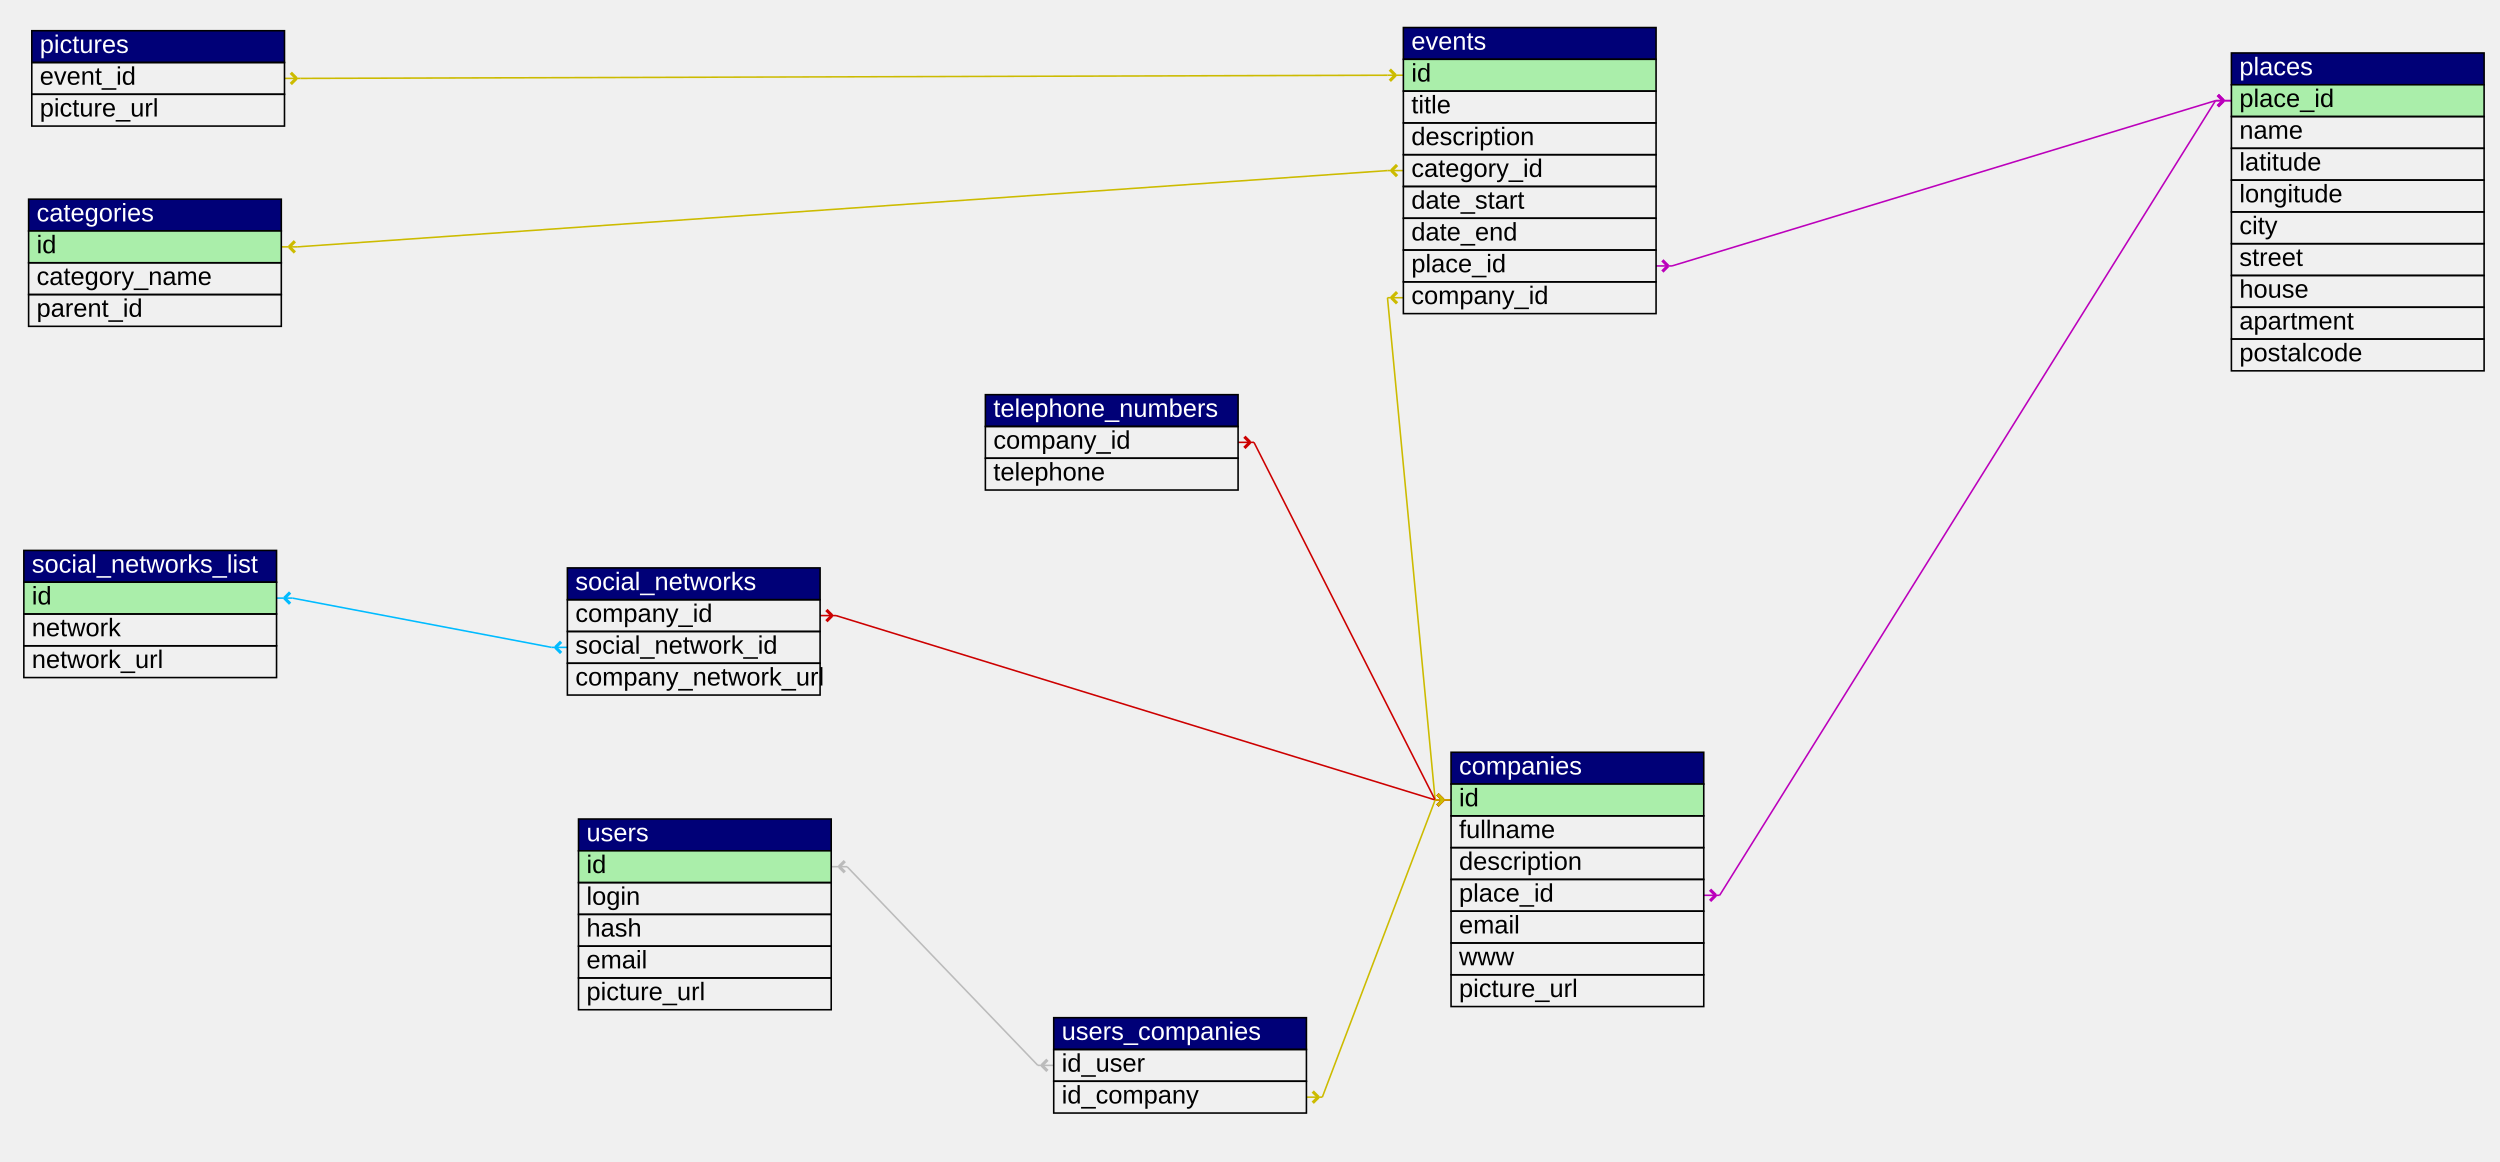
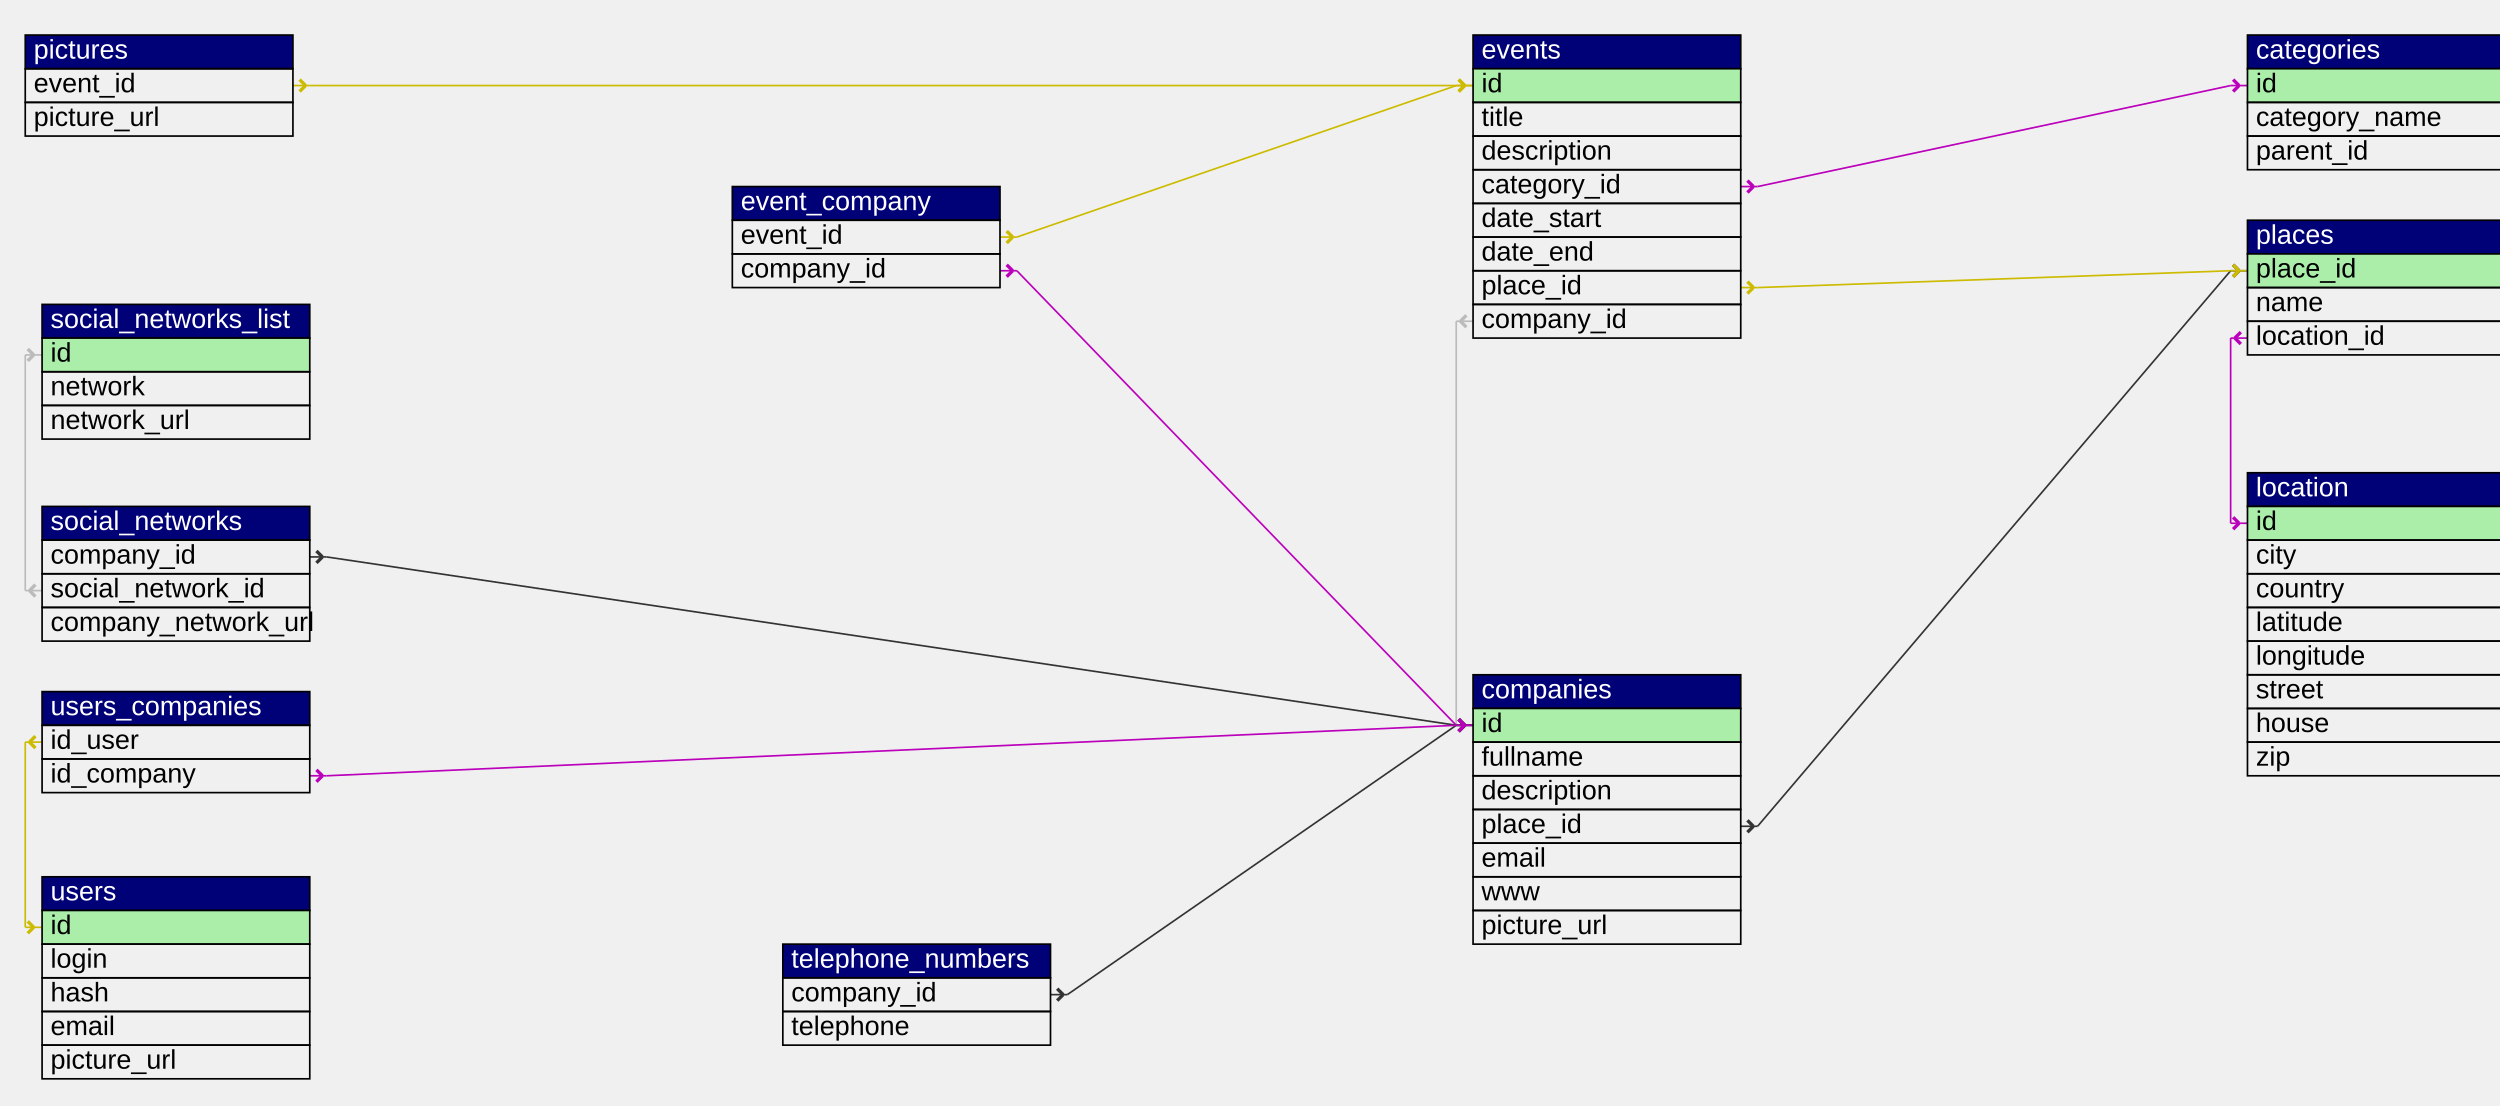
- <svg xmlns="http://www.w3.org/2000/svg" viewBox="38 13 1573 726" width="1535px" height="713px" version="1.1">
-   <line x1="1110" y1="574" x2="1120" y2="574" style="stroke:#b0b;stroke-width:1;" />
-   <line x1="1432" y1="74" x2="1442" y2="74" style="stroke:#b0b;stroke-width:1;" />
-   <line x1="1120" y1="574" x2="1432" y2="74" style="stroke:#b0b;stroke-width:1;" />
-   <line x1="1117.5" y1="574" x2="1113.964" y2="577.536" style="stroke:#b0b;stroke-width:2;" />
-   <line x1="1117.5" y1="574" x2="1113.964" y2="570.464" style="stroke:#b0b;stroke-width:2;" />
-   <line x1="1437" y1="74" x2="1433.464" y2="77.536" style="stroke:#b0b;stroke-width:2;" />
-   <line x1="1437" y1="74" x2="1433.464" y2="70.464" style="stroke:#b0b;stroke-width:2;" />
-   <line x1="921" y1="198" x2="911" y2="198" style="stroke:#cb0;stroke-width:1;" />
-   <line x1="941" y1="514" x2="951" y2="514" style="stroke:#cb0;stroke-width:1;" />
-   <line x1="911" y1="198" x2="941" y2="514" style="stroke:#cb0;stroke-width:1;" />
-   <line x1="913.5" y1="198" x2="917.036" y2="201.536" style="stroke:#cb0;stroke-width:2;" />
-   <line x1="913.5" y1="198" x2="917.036" y2="194.464" style="stroke:#cb0;stroke-width:2;" />
-   <line x1="946" y1="514" x2="942.464" y2="517.536" style="stroke:#cb0;stroke-width:2;" />
-   <line x1="946" y1="514" x2="942.464" y2="510.464" style="stroke:#cb0;stroke-width:2;" />
-   <line x1="921" y1="118" x2="911" y2="118" style="stroke:#cb0;stroke-width:1;" />
-   <line x1="225" y1="166" x2="215" y2="166" style="stroke:#cb0;stroke-width:1;" />
-   <line x1="911" y1="118" x2="225" y2="166" style="stroke:#cb0;stroke-width:1;" />
-   <line x1="913.5" y1="118" x2="917.036" y2="121.536" style="stroke:#cb0;stroke-width:2;" />
-   <line x1="913.5" y1="118" x2="917.036" y2="114.464" style="stroke:#cb0;stroke-width:2;" />
-   <line x1="220" y1="166" x2="223.536" y2="169.536" style="stroke:#cb0;stroke-width:2;" />
-   <line x1="220" y1="166" x2="223.536" y2="162.464" style="stroke:#cb0;stroke-width:2;" />
-   <line x1="1080" y1="178" x2="1090" y2="178" style="stroke:#b0b;stroke-width:1;" />
-   <line x1="1432" y1="74" x2="1442" y2="74" style="stroke:#b0b;stroke-width:1;" />
-   <line x1="1090" y1="178" x2="1432" y2="74" style="stroke:#b0b;stroke-width:1;" />
-   <line x1="1087.5" y1="178" x2="1083.964" y2="181.536" style="stroke:#b0b;stroke-width:2;" />
-   <line x1="1087.5" y1="178" x2="1083.964" y2="174.464" style="stroke:#b0b;stroke-width:2;" />
-   <line x1="1437" y1="74" x2="1433.464" y2="77.536" style="stroke:#b0b;stroke-width:2;" />
-   <line x1="1437" y1="74" x2="1433.464" y2="70.464" style="stroke:#b0b;stroke-width:2;" />
-   <line x1="217" y1="60" x2="227" y2="60" style="stroke:#cb0;stroke-width:1;" />
-   <line x1="911" y1="58" x2="921" y2="58" style="stroke:#cb0;stroke-width:1;" />
-   <line x1="227" y1="60" x2="911" y2="58" style="stroke:#cb0;stroke-width:1;" />
-   <line x1="224.5" y1="60" x2="220.964" y2="63.536" style="stroke:#cb0;stroke-width:2;" />
-   <line x1="224.5" y1="60" x2="220.964" y2="56.464" style="stroke:#cb0;stroke-width:2;" />
-   <line x1="916" y1="58" x2="912.464" y2="61.536" style="stroke:#cb0;stroke-width:2;" />
-   <line x1="916" y1="58" x2="912.464" y2="54.464" style="stroke:#cb0;stroke-width:2;" />
-   <line x1="554" y1="398" x2="564" y2="398" style="stroke:#c00;stroke-width:1;" />
-   <line x1="941" y1="514" x2="951" y2="514" style="stroke:#c00;stroke-width:1;" />
-   <line x1="564" y1="398" x2="941" y2="514" style="stroke:#c00;stroke-width:1;" />
-   <line x1="561.5" y1="398" x2="557.964" y2="401.536" style="stroke:#c00;stroke-width:2;" />
-   <line x1="561.5" y1="398" x2="557.964" y2="394.464" style="stroke:#c00;stroke-width:2;" />
-   <line x1="946" y1="514" x2="942.464" y2="517.536" style="stroke:#c00;stroke-width:2;" />
-   <line x1="946" y1="514" x2="942.464" y2="510.464" style="stroke:#c00;stroke-width:2;" />
-   <line x1="395" y1="418" x2="385" y2="418" style="stroke:#0bf;stroke-width:1;" />
-   <line x1="222" y1="387" x2="212" y2="387" style="stroke:#0bf;stroke-width:1;" />
-   <line x1="385" y1="418" x2="222" y2="387" style="stroke:#0bf;stroke-width:1;" />
-   <line x1="387.5" y1="418" x2="391.036" y2="421.536" style="stroke:#0bf;stroke-width:2;" />
-   <line x1="387.5" y1="418" x2="391.036" y2="414.464" style="stroke:#0bf;stroke-width:2;" />
-   <line x1="217" y1="387" x2="220.536" y2="390.536" style="stroke:#0bf;stroke-width:2;" />
-   <line x1="217" y1="387" x2="220.536" y2="383.464" style="stroke:#0bf;stroke-width:2;" />
-   <line x1="817" y1="289" x2="827" y2="289" style="stroke:#c00;stroke-width:1;" />
-   <line x1="941" y1="514" x2="951" y2="514" style="stroke:#c00;stroke-width:1;" />
-   <line x1="827" y1="289" x2="941" y2="514" style="stroke:#c00;stroke-width:1;" />
-   <line x1="824.5" y1="289" x2="820.964" y2="292.536" style="stroke:#c00;stroke-width:2;" />
-   <line x1="824.5" y1="289" x2="820.964" y2="285.464" style="stroke:#c00;stroke-width:2;" />
-   <line x1="946" y1="514" x2="942.464" y2="517.536" style="stroke:#c00;stroke-width:2;" />
-   <line x1="946" y1="514" x2="942.464" y2="510.464" style="stroke:#c00;stroke-width:2;" />
-   <line x1="860" y1="701" x2="870" y2="701" style="stroke:#cb0;stroke-width:1;" />
-   <line x1="941" y1="514" x2="951" y2="514" style="stroke:#cb0;stroke-width:1;" />
-   <line x1="870" y1="701" x2="941" y2="514" style="stroke:#cb0;stroke-width:1;" />
-   <line x1="867.5" y1="701" x2="863.964" y2="704.536" style="stroke:#cb0;stroke-width:2;" />
-   <line x1="867.5" y1="701" x2="863.964" y2="697.464" style="stroke:#cb0;stroke-width:2;" />
-   <line x1="946" y1="514" x2="942.464" y2="517.536" style="stroke:#cb0;stroke-width:2;" />
-   <line x1="946" y1="514" x2="942.464" y2="510.464" style="stroke:#cb0;stroke-width:2;" />
-   <line x1="701" y1="681" x2="691" y2="681" style="stroke:#bbb;stroke-width:1;" />
-   <line x1="571" y1="556" x2="561" y2="556" style="stroke:#bbb;stroke-width:1;" />
-   <line x1="691" y1="681" x2="571" y2="556" style="stroke:#bbb;stroke-width:1;" />
-   <line x1="693.5" y1="681" x2="697.036" y2="684.536" style="stroke:#bbb;stroke-width:2;" />
-   <line x1="693.5" y1="681" x2="697.036" y2="677.464" style="stroke:#bbb;stroke-width:2;" />
-   <line x1="566" y1="556" x2="569.536" y2="559.536" style="stroke:#bbb;stroke-width:2;" />
-   <line x1="566" y1="556" x2="569.536" y2="552.464" style="stroke:#bbb;stroke-width:2;" />
-   <rect width="159" height="20" x="56" y="136" style="fill:#007;stroke:black;" />
-   <text width="159" height="20" x="61" y="150" style="fill:#fff;" font-family="Arial" font-size="16px"> categories</text>
-   <rect width="159" height="20" x="56" y="156" style="fill:#aea;stroke:black;" />
-   <text width="159" height="20" x="61" y="170" style="fill:black;" font-family="Arial" font-size="16px">id</text>
-   <rect width="159" height="20" x="56" y="176" style="fill:none;stroke:black;" />
-   <text width="159" height="20" x="61" y="190" style="fill:black;" font-family="Arial" font-size="16px">category_name</text>
-   <rect width="159" height="20" x="56" y="196" style="fill:none;stroke:black;" />
-   <text width="159" height="20" x="61" y="210" style="fill:black;" font-family="Arial" font-size="16px">parent_id</text>
-   <rect width="159" height="20" x="951" y="484" style="fill:#007;stroke:black;" />
-   <text width="159" height="20" x="956" y="498" style="fill:#fff;" font-family="Arial" font-size="16px"> companies</text>
-   <rect width="159" height="20" x="951" y="504" style="fill:#aea;stroke:black;" />
-   <text width="159" height="20" x="956" y="518" style="fill:black;" font-family="Arial" font-size="16px">id</text>
-   <rect width="159" height="20" x="951" y="524" style="fill:none;stroke:black;" />
-   <text width="159" height="20" x="956" y="538" style="fill:black;" font-family="Arial" font-size="16px">fullname</text>
-   <rect width="159" height="20" x="951" y="544" style="fill:none;stroke:black;" />
-   <text width="159" height="20" x="956" y="558" style="fill:black;" font-family="Arial" font-size="16px">description</text>
-   <rect width="159" height="20" x="951" y="564" style="fill:none;stroke:black;" />
-   <text width="159" height="20" x="956" y="578" style="fill:black;" font-family="Arial" font-size="16px">place_id</text>
-   <rect width="159" height="20" x="951" y="584" style="fill:none;stroke:black;" />
-   <text width="159" height="20" x="956" y="598" style="fill:black;" font-family="Arial" font-size="16px">email</text>
-   <rect width="159" height="20" x="951" y="604" style="fill:none;stroke:black;" />
-   <text width="159" height="20" x="956" y="618" style="fill:black;" font-family="Arial" font-size="16px">www</text>
-   <rect width="159" height="20" x="951" y="624" style="fill:none;stroke:black;" />
-   <text width="159" height="20" x="956" y="638" style="fill:black;" font-family="Arial" font-size="16px">picture_url</text>
-   <rect width="159" height="20" x="921" y="28" style="fill:#007;stroke:black;" />
-   <text width="159" height="20" x="926" y="42" style="fill:#fff;" font-family="Arial" font-size="16px"> events</text>
-   <rect width="159" height="20" x="921" y="48" style="fill:#aea;stroke:black;" />
-   <text width="159" height="20" x="926" y="62" style="fill:black;" font-family="Arial" font-size="16px">id</text>
-   <rect width="159" height="20" x="921" y="68" style="fill:none;stroke:black;" />
-   <text width="159" height="20" x="926" y="82" style="fill:black;" font-family="Arial" font-size="16px">title</text>
-   <rect width="159" height="20" x="921" y="88" style="fill:none;stroke:black;" />
-   <text width="159" height="20" x="926" y="102" style="fill:black;" font-family="Arial" font-size="16px">description</text>
-   <rect width="159" height="20" x="921" y="108" style="fill:none;stroke:black;" />
-   <text width="159" height="20" x="926" y="122" style="fill:black;" font-family="Arial" font-size="16px">category_id</text>
-   <rect width="159" height="20" x="921" y="128" style="fill:none;stroke:black;" />
-   <text width="159" height="20" x="926" y="142" style="fill:black;" font-family="Arial" font-size="16px">date_start</text>
-   <rect width="159" height="20" x="921" y="148" style="fill:none;stroke:black;" />
-   <text width="159" height="20" x="926" y="162" style="fill:black;" font-family="Arial" font-size="16px">date_end</text>
-   <rect width="159" height="20" x="921" y="168" style="fill:none;stroke:black;" />
-   <text width="159" height="20" x="926" y="182" style="fill:black;" font-family="Arial" font-size="16px">place_id</text>
-   <rect width="159" height="20" x="921" y="188" style="fill:none;stroke:black;" />
-   <text width="159" height="20" x="926" y="202" style="fill:black;" font-family="Arial" font-size="16px">company_id</text>
-   <rect width="159" height="20" x="58" y="30" style="fill:#007;stroke:black;" />
-   <text width="159" height="20" x="63" y="44" style="fill:#fff;" font-family="Arial" font-size="16px"> pictures</text>
-   <rect width="159" height="20" x="58" y="50" style="fill:none;stroke:black;" />
-   <text width="159" height="20" x="63" y="64" style="fill:black;" font-family="Arial" font-size="16px">event_id</text>
-   <rect width="159" height="20" x="58" y="70" style="fill:none;stroke:black;" />
-   <text width="159" height="20" x="63" y="84" style="fill:black;" font-family="Arial" font-size="16px">picture_url</text>
-   <rect width="159" height="20" x="1442" y="44" style="fill:#007;stroke:black;" />
-   <text width="159" height="20" x="1447" y="58" style="fill:#fff;" font-family="Arial" font-size="16px"> places</text>
-   <rect width="159" height="20" x="1442" y="64" style="fill:#aea;stroke:black;" />
-   <text width="159" height="20" x="1447" y="78" style="fill:black;" font-family="Arial" font-size="16px">place_id</text>
-   <rect width="159" height="20" x="1442" y="84" style="fill:none;stroke:black;" />
-   <text width="159" height="20" x="1447" y="98" style="fill:black;" font-family="Arial" font-size="16px">name</text>
-   <rect width="159" height="20" x="1442" y="104" style="fill:none;stroke:black;" />
-   <text width="159" height="20" x="1447" y="118" style="fill:black;" font-family="Arial" font-size="16px">latitude</text>
-   <rect width="159" height="20" x="1442" y="124" style="fill:none;stroke:black;" />
-   <text width="159" height="20" x="1447" y="138" style="fill:black;" font-family="Arial" font-size="16px">longitude</text>
-   <rect width="159" height="20" x="1442" y="144" style="fill:none;stroke:black;" />
-   <text width="159" height="20" x="1447" y="158" style="fill:black;" font-family="Arial" font-size="16px">city</text>
-   <rect width="159" height="20" x="1442" y="164" style="fill:none;stroke:black;" />
-   <text width="159" height="20" x="1447" y="178" style="fill:black;" font-family="Arial" font-size="16px">street</text>
-   <rect width="159" height="20" x="1442" y="184" style="fill:none;stroke:black;" />
-   <text width="159" height="20" x="1447" y="198" style="fill:black;" font-family="Arial" font-size="16px">house</text>
-   <rect width="159" height="20" x="1442" y="204" style="fill:none;stroke:black;" />
-   <text width="159" height="20" x="1447" y="218" style="fill:black;" font-family="Arial" font-size="16px">apartment</text>
-   <rect width="159" height="20" x="1442" y="224" style="fill:none;stroke:black;" />
-   <text width="159" height="20" x="1447" y="238" style="fill:black;" font-family="Arial" font-size="16px">postalcode</text>
-   <rect width="159" height="20" x="395" y="368" style="fill:#007;stroke:black;" />
-   <text width="159" height="20" x="400" y="382" style="fill:#fff;" font-family="Arial" font-size="16px"> social_networks</text>
-   <rect width="159" height="20" x="395" y="388" style="fill:none;stroke:black;" />
-   <text width="159" height="20" x="400" y="402" style="fill:black;" font-family="Arial" font-size="16px">company_id</text>
-   <rect width="159" height="20" x="395" y="408" style="fill:none;stroke:black;" />
-   <text width="159" height="20" x="400" y="422" style="fill:black;" font-family="Arial" font-size="16px">social_network_id</text>
-   <rect width="159" height="20" x="395" y="428" style="fill:none;stroke:black;" />
-   <text width="159" height="20" x="400" y="442" style="fill:black;" font-family="Arial" font-size="16px">company_network_url</text>
-   <rect width="159" height="20" x="53" y="357" style="fill:#007;stroke:black;" />
-   <text width="159" height="20" x="58" y="371" style="fill:#fff;" font-family="Arial" font-size="16px"> social_networks_list</text>
-   <rect width="159" height="20" x="53" y="377" style="fill:#aea;stroke:black;" />
-   <text width="159" height="20" x="58" y="391" style="fill:black;" font-family="Arial" font-size="16px">id</text>
-   <rect width="159" height="20" x="53" y="397" style="fill:none;stroke:black;" />
-   <text width="159" height="20" x="58" y="411" style="fill:black;" font-family="Arial" font-size="16px">network</text>
-   <rect width="159" height="20" x="53" y="417" style="fill:none;stroke:black;" />
-   <text width="159" height="20" x="58" y="431" style="fill:black;" font-family="Arial" font-size="16px">network_url</text>
-   <rect width="159" height="20" x="658" y="259" style="fill:#007;stroke:black;" />
-   <text width="159" height="20" x="663" y="273" style="fill:#fff;" font-family="Arial" font-size="16px"> telephone_numbers</text>
-   <rect width="159" height="20" x="658" y="279" style="fill:none;stroke:black;" />
-   <text width="159" height="20" x="663" y="293" style="fill:black;" font-family="Arial" font-size="16px">company_id</text>
-   <rect width="159" height="20" x="658" y="299" style="fill:none;stroke:black;" />
-   <text width="159" height="20" x="663" y="313" style="fill:black;" font-family="Arial" font-size="16px">telephone</text>
-   <rect width="159" height="20" x="402" y="526" style="fill:#007;stroke:black;" />
-   <text width="159" height="20" x="407" y="540" style="fill:#fff;" font-family="Arial" font-size="16px"> users</text>
-   <rect width="159" height="20" x="402" y="546" style="fill:#aea;stroke:black;" />
-   <text width="159" height="20" x="407" y="560" style="fill:black;" font-family="Arial" font-size="16px">id</text>
-   <rect width="159" height="20" x="402" y="566" style="fill:none;stroke:black;" />
-   <text width="159" height="20" x="407" y="580" style="fill:black;" font-family="Arial" font-size="16px">login</text>
-   <rect width="159" height="20" x="402" y="586" style="fill:none;stroke:black;" />
-   <text width="159" height="20" x="407" y="600" style="fill:black;" font-family="Arial" font-size="16px">hash</text>
-   <rect width="159" height="20" x="402" y="606" style="fill:none;stroke:black;" />
-   <text width="159" height="20" x="407" y="620" style="fill:black;" font-family="Arial" font-size="16px">email</text>
-   <rect width="159" height="20" x="402" y="626" style="fill:none;stroke:black;" />
-   <text width="159" height="20" x="407" y="640" style="fill:black;" font-family="Arial" font-size="16px">picture_url</text>
-   <rect width="159" height="20" x="701" y="651" style="fill:#007;stroke:black;" />
-   <text width="159" height="20" x="706" y="665" style="fill:#fff;" font-family="Arial" font-size="16px"> users_companies</text>
-   <rect width="159" height="20" x="701" y="671" style="fill:none;stroke:black;" />
-   <text width="159" height="20" x="706" y="685" style="fill:black;" font-family="Arial" font-size="16px">id_user</text>
-   <rect width="159" height="20" x="701" y="691" style="fill:none;stroke:black;" />
-   <text width="159" height="20" x="706" y="705" style="fill:black;" font-family="Arial" font-size="16px">id_company</text>
+ <svg xmlns="http://www.w3.org/2000/svg" viewBox="15 -5 1485 645" width="1470px" height="650px" version="1.1">
+   <line x1="1049" y1="480" x2="1059" y2="480" style="stroke:#333;stroke-width:1;" />
+   <line x1="1340" y1="150" x2="1350" y2="150" style="stroke:#333;stroke-width:1;" />
+   <line x1="1059" y1="480" x2="1340" y2="150" style="stroke:#333;stroke-width:1;" />
+   <line x1="1056.5" y1="480" x2="1052.964" y2="483.536" style="stroke:#333;stroke-width:2;" />
+   <line x1="1056.5" y1="480" x2="1052.964" y2="476.464" style="stroke:#333;stroke-width:2;" />
+   <line x1="1345" y1="150" x2="1341.464" y2="153.536" style="stroke:#333;stroke-width:2;" />
+   <line x1="1345" y1="150" x2="1341.464" y2="146.464" style="stroke:#333;stroke-width:2;" />
+   <line x1="890" y1="180" x2="880" y2="180" style="stroke:#bbb;stroke-width:1;" />
+   <line x1="880" y1="420" x2="890" y2="420" style="stroke:#bbb;stroke-width:1;" />
+   <line x1="880" y1="180" x2="880" y2="420" style="stroke:#bbb;stroke-width:1;" />
+   <line x1="882.5" y1="180" x2="886.036" y2="183.536" style="stroke:#bbb;stroke-width:2;" />
+   <line x1="882.5" y1="180" x2="886.036" y2="176.464" style="stroke:#bbb;stroke-width:2;" />
+   <line x1="885" y1="420" x2="881.464" y2="423.536" style="stroke:#bbb;stroke-width:2;" />
+   <line x1="885" y1="420" x2="881.464" y2="416.464" style="stroke:#bbb;stroke-width:2;" />
+   <line x1="1049" y1="100" x2="1059" y2="100" style="stroke:#b0b;stroke-width:1;" />
+   <line x1="1340" y1="40" x2="1350" y2="40" style="stroke:#b0b;stroke-width:1;" />
+   <line x1="1059" y1="100" x2="1340" y2="40" style="stroke:#b0b;stroke-width:1;" />
+   <line x1="1056.5" y1="100" x2="1052.964" y2="103.536" style="stroke:#b0b;stroke-width:2;" />
+   <line x1="1056.5" y1="100" x2="1052.964" y2="96.464" style="stroke:#b0b;stroke-width:2;" />
+   <line x1="1345" y1="40" x2="1341.464" y2="43.536" style="stroke:#b0b;stroke-width:2;" />
+   <line x1="1345" y1="40" x2="1341.464" y2="36.464" style="stroke:#b0b;stroke-width:2;" />
+   <line x1="1049" y1="160" x2="1059" y2="160" style="stroke:#cb0;stroke-width:1;" />
+   <line x1="1340" y1="150" x2="1350" y2="150" style="stroke:#cb0;stroke-width:1;" />
+   <line x1="1059" y1="160" x2="1340" y2="150" style="stroke:#cb0;stroke-width:1;" />
+   <line x1="1056.5" y1="160" x2="1052.964" y2="163.536" style="stroke:#cb0;stroke-width:2;" />
+   <line x1="1056.5" y1="160" x2="1052.964" y2="156.464" style="stroke:#cb0;stroke-width:2;" />
+   <line x1="1345" y1="150" x2="1341.464" y2="153.536" style="stroke:#cb0;stroke-width:2;" />
+   <line x1="1345" y1="150" x2="1341.464" y2="146.464" style="stroke:#cb0;stroke-width:2;" />
+   <line x1="609" y1="150" x2="619" y2="150" style="stroke:#b0b;stroke-width:1;" />
+   <line x1="880" y1="420" x2="890" y2="420" style="stroke:#b0b;stroke-width:1;" />
+   <line x1="619" y1="150" x2="880" y2="420" style="stroke:#b0b;stroke-width:1;" />
+   <line x1="616.5" y1="150" x2="612.964" y2="153.536" style="stroke:#b0b;stroke-width:2;" />
+   <line x1="616.5" y1="150" x2="612.964" y2="146.464" style="stroke:#b0b;stroke-width:2;" />
+   <line x1="885" y1="420" x2="881.464" y2="423.536" style="stroke:#b0b;stroke-width:2;" />
+   <line x1="885" y1="420" x2="881.464" y2="416.464" style="stroke:#b0b;stroke-width:2;" />
+   <line x1="609" y1="130" x2="619" y2="130" style="stroke:#cb0;stroke-width:1;" />
+   <line x1="880" y1="40" x2="890" y2="40" style="stroke:#cb0;stroke-width:1;" />
+   <line x1="619" y1="130" x2="880" y2="40" style="stroke:#cb0;stroke-width:1;" />
+   <line x1="616.5" y1="130" x2="612.964" y2="133.536" style="stroke:#cb0;stroke-width:2;" />
+   <line x1="616.5" y1="130" x2="612.964" y2="126.464" style="stroke:#cb0;stroke-width:2;" />
+   <line x1="885" y1="40" x2="881.464" y2="43.536" style="stroke:#cb0;stroke-width:2;" />
+   <line x1="885" y1="40" x2="881.464" y2="36.464" style="stroke:#cb0;stroke-width:2;" />
+   <line x1="189" y1="40" x2="199" y2="40" style="stroke:#cb0;stroke-width:1;" />
+   <line x1="880" y1="40" x2="890" y2="40" style="stroke:#cb0;stroke-width:1;" />
+   <line x1="199" y1="40" x2="880" y2="40" style="stroke:#cb0;stroke-width:1;" />
+   <line x1="196.5" y1="40" x2="192.964" y2="43.536" style="stroke:#cb0;stroke-width:2;" />
+   <line x1="196.5" y1="40" x2="192.964" y2="36.464" style="stroke:#cb0;stroke-width:2;" />
+   <line x1="885" y1="40" x2="881.464" y2="43.536" style="stroke:#cb0;stroke-width:2;" />
+   <line x1="885" y1="40" x2="881.464" y2="36.464" style="stroke:#cb0;stroke-width:2;" />
+   <line x1="1350" y1="190" x2="1340" y2="190" style="stroke:#b0b;stroke-width:1;" />
+   <line x1="1340" y1="300" x2="1350" y2="300" style="stroke:#b0b;stroke-width:1;" />
+   <line x1="1340" y1="190" x2="1340" y2="300" style="stroke:#b0b;stroke-width:1;" />
+   <line x1="1342.5" y1="190" x2="1346.036" y2="193.536" style="stroke:#b0b;stroke-width:2;" />
+   <line x1="1342.5" y1="190" x2="1346.036" y2="186.464" style="stroke:#b0b;stroke-width:2;" />
+   <line x1="1345" y1="300" x2="1341.464" y2="303.536" style="stroke:#b0b;stroke-width:2;" />
+   <line x1="1345" y1="300" x2="1341.464" y2="296.464" style="stroke:#b0b;stroke-width:2;" />
+   <line x1="199" y1="320" x2="209" y2="320" style="stroke:#333;stroke-width:1;" />
+   <line x1="880" y1="420" x2="890" y2="420" style="stroke:#333;stroke-width:1;" />
+   <line x1="209" y1="320" x2="880" y2="420" style="stroke:#333;stroke-width:1;" />
+   <line x1="206.5" y1="320" x2="202.964" y2="323.536" style="stroke:#333;stroke-width:2;" />
+   <line x1="206.5" y1="320" x2="202.964" y2="316.464" style="stroke:#333;stroke-width:2;" />
+   <line x1="885" y1="420" x2="881.464" y2="423.536" style="stroke:#333;stroke-width:2;" />
+   <line x1="885" y1="420" x2="881.464" y2="416.464" style="stroke:#333;stroke-width:2;" />
+   <line x1="40" y1="340" x2="30" y2="340" style="stroke:#bbb;stroke-width:1;" />
+   <line x1="30" y1="200" x2="40" y2="200" style="stroke:#bbb;stroke-width:1;" />
+   <line x1="30" y1="340" x2="30" y2="200" style="stroke:#bbb;stroke-width:1;" />
+   <line x1="32.5" y1="340" x2="36.036" y2="343.536" style="stroke:#bbb;stroke-width:2;" />
+   <line x1="32.5" y1="340" x2="36.036" y2="336.464" style="stroke:#bbb;stroke-width:2;" />
+   <line x1="35" y1="200" x2="31.464" y2="203.536" style="stroke:#bbb;stroke-width:2;" />
+   <line x1="35" y1="200" x2="31.464" y2="196.464" style="stroke:#bbb;stroke-width:2;" />
+   <line x1="639" y1="580" x2="649" y2="580" style="stroke:#333;stroke-width:1;" />
+   <line x1="880" y1="420" x2="890" y2="420" style="stroke:#333;stroke-width:1;" />
+   <line x1="649" y1="580" x2="880" y2="420" style="stroke:#333;stroke-width:1;" />
+   <line x1="646.5" y1="580" x2="642.964" y2="583.536" style="stroke:#333;stroke-width:2;" />
+   <line x1="646.5" y1="580" x2="642.964" y2="576.464" style="stroke:#333;stroke-width:2;" />
+   <line x1="885" y1="420" x2="881.464" y2="423.536" style="stroke:#333;stroke-width:2;" />
+   <line x1="885" y1="420" x2="881.464" y2="416.464" style="stroke:#333;stroke-width:2;" />
+   <line x1="199" y1="450" x2="209" y2="450" style="stroke:#b0b;stroke-width:1;" />
+   <line x1="880" y1="420" x2="890" y2="420" style="stroke:#b0b;stroke-width:1;" />
+   <line x1="209" y1="450" x2="880" y2="420" style="stroke:#b0b;stroke-width:1;" />
+   <line x1="206.5" y1="450" x2="202.964" y2="453.536" style="stroke:#b0b;stroke-width:2;" />
+   <line x1="206.5" y1="450" x2="202.964" y2="446.464" style="stroke:#b0b;stroke-width:2;" />
+   <line x1="885" y1="420" x2="881.464" y2="423.536" style="stroke:#b0b;stroke-width:2;" />
+   <line x1="885" y1="420" x2="881.464" y2="416.464" style="stroke:#b0b;stroke-width:2;" />
+   <line x1="40" y1="430" x2="30" y2="430" style="stroke:#cb0;stroke-width:1;" />
+   <line x1="30" y1="540" x2="40" y2="540" style="stroke:#cb0;stroke-width:1;" />
+   <line x1="30" y1="430" x2="30" y2="540" style="stroke:#cb0;stroke-width:1;" />
+   <line x1="32.5" y1="430" x2="36.036" y2="433.536" style="stroke:#cb0;stroke-width:2;" />
+   <line x1="32.5" y1="430" x2="36.036" y2="426.464" style="stroke:#cb0;stroke-width:2;" />
+   <line x1="35" y1="540" x2="31.464" y2="543.536" style="stroke:#cb0;stroke-width:2;" />
+   <line x1="35" y1="540" x2="31.464" y2="536.464" style="stroke:#cb0;stroke-width:2;" />
+   <rect width="159" height="20" x="1350" y="10" style="fill:#007;stroke:black;" />
+   <text width="159" height="20" x="1355" y="24" style="fill:#fff;" font-family="Arial" font-size="16px"> categories</text>
+   <rect width="159" height="20" x="1350" y="30" style="fill:#aea;stroke:black;" />
+   <text width="159" height="20" x="1355" y="44" style="fill:black;" font-family="Arial" font-size="16px">id</text>
+   <rect width="159" height="20" x="1350" y="50" style="fill:none;stroke:black;" />
+   <text width="159" height="20" x="1355" y="64" style="fill:black;" font-family="Arial" font-size="16px">category_name</text>
+   <rect width="159" height="20" x="1350" y="70" style="fill:none;stroke:black;" />
+   <text width="159" height="20" x="1355" y="84" style="fill:black;" font-family="Arial" font-size="16px">parent_id</text>
+   <rect width="159" height="20" x="890" y="390" style="fill:#007;stroke:black;" />
+   <text width="159" height="20" x="895" y="404" style="fill:#fff;" font-family="Arial" font-size="16px"> companies</text>
+   <rect width="159" height="20" x="890" y="410" style="fill:#aea;stroke:black;" />
+   <text width="159" height="20" x="895" y="424" style="fill:black;" font-family="Arial" font-size="16px">id</text>
+   <rect width="159" height="20" x="890" y="430" style="fill:none;stroke:black;" />
+   <text width="159" height="20" x="895" y="444" style="fill:black;" font-family="Arial" font-size="16px">fullname</text>
+   <rect width="159" height="20" x="890" y="450" style="fill:none;stroke:black;" />
+   <text width="159" height="20" x="895" y="464" style="fill:black;" font-family="Arial" font-size="16px">description</text>
+   <rect width="159" height="20" x="890" y="470" style="fill:none;stroke:black;" />
+   <text width="159" height="20" x="895" y="484" style="fill:black;" font-family="Arial" font-size="16px">place_id</text>
+   <rect width="159" height="20" x="890" y="490" style="fill:none;stroke:black;" />
+   <text width="159" height="20" x="895" y="504" style="fill:black;" font-family="Arial" font-size="16px">email</text>
+   <rect width="159" height="20" x="890" y="510" style="fill:none;stroke:black;" />
+   <text width="159" height="20" x="895" y="524" style="fill:black;" font-family="Arial" font-size="16px">www</text>
+   <rect width="159" height="20" x="890" y="530" style="fill:none;stroke:black;" />
+   <text width="159" height="20" x="895" y="544" style="fill:black;" font-family="Arial" font-size="16px">picture_url</text>
+   <rect width="159" height="20" x="890" y="10" style="fill:#007;stroke:black;" />
+   <text width="159" height="20" x="895" y="24" style="fill:#fff;" font-family="Arial" font-size="16px"> events</text>
+   <rect width="159" height="20" x="890" y="30" style="fill:#aea;stroke:black;" />
+   <text width="159" height="20" x="895" y="44" style="fill:black;" font-family="Arial" font-size="16px">id</text>
+   <rect width="159" height="20" x="890" y="50" style="fill:none;stroke:black;" />
+   <text width="159" height="20" x="895" y="64" style="fill:black;" font-family="Arial" font-size="16px">title</text>
+   <rect width="159" height="20" x="890" y="70" style="fill:none;stroke:black;" />
+   <text width="159" height="20" x="895" y="84" style="fill:black;" font-family="Arial" font-size="16px">description</text>
+   <rect width="159" height="20" x="890" y="90" style="fill:none;stroke:black;" />
+   <text width="159" height="20" x="895" y="104" style="fill:black;" font-family="Arial" font-size="16px">category_id</text>
+   <rect width="159" height="20" x="890" y="110" style="fill:none;stroke:black;" />
+   <text width="159" height="20" x="895" y="124" style="fill:black;" font-family="Arial" font-size="16px">date_start</text>
+   <rect width="159" height="20" x="890" y="130" style="fill:none;stroke:black;" />
+   <text width="159" height="20" x="895" y="144" style="fill:black;" font-family="Arial" font-size="16px">date_end</text>
+   <rect width="159" height="20" x="890" y="150" style="fill:none;stroke:black;" />
+   <text width="159" height="20" x="895" y="164" style="fill:black;" font-family="Arial" font-size="16px">place_id</text>
+   <rect width="159" height="20" x="890" y="170" style="fill:none;stroke:black;" />
+   <text width="159" height="20" x="895" y="184" style="fill:black;" font-family="Arial" font-size="16px">company_id</text>
+   <rect width="159" height="20" x="450" y="100" style="fill:#007;stroke:black;" />
+   <text width="159" height="20" x="455" y="114" style="fill:#fff;" font-family="Arial" font-size="16px"> event_company</text>
+   <rect width="159" height="20" x="450" y="120" style="fill:none;stroke:black;" />
+   <text width="159" height="20" x="455" y="134" style="fill:black;" font-family="Arial" font-size="16px">event_id</text>
+   <rect width="159" height="20" x="450" y="140" style="fill:none;stroke:black;" />
+   <text width="159" height="20" x="455" y="154" style="fill:black;" font-family="Arial" font-size="16px">company_id</text>
+   <rect width="159" height="20" x="1350" y="270" style="fill:#007;stroke:black;" />
+   <text width="159" height="20" x="1355" y="284" style="fill:#fff;" font-family="Arial" font-size="16px"> location</text>
+   <rect width="159" height="20" x="1350" y="290" style="fill:#aea;stroke:black;" />
+   <text width="159" height="20" x="1355" y="304" style="fill:black;" font-family="Arial" font-size="16px">id</text>
+   <rect width="159" height="20" x="1350" y="310" style="fill:none;stroke:black;" />
+   <text width="159" height="20" x="1355" y="324" style="fill:black;" font-family="Arial" font-size="16px">city</text>
+   <rect width="159" height="20" x="1350" y="330" style="fill:none;stroke:black;" />
+   <text width="159" height="20" x="1355" y="344" style="fill:black;" font-family="Arial" font-size="16px">country</text>
+   <rect width="159" height="20" x="1350" y="350" style="fill:none;stroke:black;" />
+   <text width="159" height="20" x="1355" y="364" style="fill:black;" font-family="Arial" font-size="16px">latitude</text>
+   <rect width="159" height="20" x="1350" y="370" style="fill:none;stroke:black;" />
+   <text width="159" height="20" x="1355" y="384" style="fill:black;" font-family="Arial" font-size="16px">longitude</text>
+   <rect width="159" height="20" x="1350" y="390" style="fill:none;stroke:black;" />
+   <text width="159" height="20" x="1355" y="404" style="fill:black;" font-family="Arial" font-size="16px">street</text>
+   <rect width="159" height="20" x="1350" y="410" style="fill:none;stroke:black;" />
+   <text width="159" height="20" x="1355" y="424" style="fill:black;" font-family="Arial" font-size="16px">house</text>
+   <rect width="159" height="20" x="1350" y="430" style="fill:none;stroke:black;" />
+   <text width="159" height="20" x="1355" y="444" style="fill:black;" font-family="Arial" font-size="16px">zip</text>
+   <rect width="159" height="20" x="30" y="10" style="fill:#007;stroke:black;" />
+   <text width="159" height="20" x="35" y="24" style="fill:#fff;" font-family="Arial" font-size="16px"> pictures</text>
+   <rect width="159" height="20" x="30" y="30" style="fill:none;stroke:black;" />
+   <text width="159" height="20" x="35" y="44" style="fill:black;" font-family="Arial" font-size="16px">event_id</text>
+   <rect width="159" height="20" x="30" y="50" style="fill:none;stroke:black;" />
+   <text width="159" height="20" x="35" y="64" style="fill:black;" font-family="Arial" font-size="16px">picture_url</text>
+   <rect width="159" height="20" x="1350" y="120" style="fill:#007;stroke:black;" />
+   <text width="159" height="20" x="1355" y="134" style="fill:#fff;" font-family="Arial" font-size="16px"> places</text>
+   <rect width="159" height="20" x="1350" y="140" style="fill:#aea;stroke:black;" />
+   <text width="159" height="20" x="1355" y="154" style="fill:black;" font-family="Arial" font-size="16px">place_id</text>
+   <rect width="159" height="20" x="1350" y="160" style="fill:none;stroke:black;" />
+   <text width="159" height="20" x="1355" y="174" style="fill:black;" font-family="Arial" font-size="16px">name</text>
+   <rect width="159" height="20" x="1350" y="180" style="fill:none;stroke:black;" />
+   <text width="159" height="20" x="1355" y="194" style="fill:black;" font-family="Arial" font-size="16px">location_id</text>
+   <rect width="159" height="20" x="40" y="290" style="fill:#007;stroke:black;" />
+   <text width="159" height="20" x="45" y="304" style="fill:#fff;" font-family="Arial" font-size="16px"> social_networks</text>
+   <rect width="159" height="20" x="40" y="310" style="fill:none;stroke:black;" />
+   <text width="159" height="20" x="45" y="324" style="fill:black;" font-family="Arial" font-size="16px">company_id</text>
+   <rect width="159" height="20" x="40" y="330" style="fill:none;stroke:black;" />
+   <text width="159" height="20" x="45" y="344" style="fill:black;" font-family="Arial" font-size="16px">social_network_id</text>
+   <rect width="159" height="20" x="40" y="350" style="fill:none;stroke:black;" />
+   <text width="159" height="20" x="45" y="364" style="fill:black;" font-family="Arial" font-size="16px">company_network_url</text>
+   <rect width="159" height="20" x="40" y="170" style="fill:#007;stroke:black;" />
+   <text width="159" height="20" x="45" y="184" style="fill:#fff;" font-family="Arial" font-size="16px"> social_networks_list</text>
+   <rect width="159" height="20" x="40" y="190" style="fill:#aea;stroke:black;" />
+   <text width="159" height="20" x="45" y="204" style="fill:black;" font-family="Arial" font-size="16px">id</text>
+   <rect width="159" height="20" x="40" y="210" style="fill:none;stroke:black;" />
+   <text width="159" height="20" x="45" y="224" style="fill:black;" font-family="Arial" font-size="16px">network</text>
+   <rect width="159" height="20" x="40" y="230" style="fill:none;stroke:black;" />
+   <text width="159" height="20" x="45" y="244" style="fill:black;" font-family="Arial" font-size="16px">network_url</text>
+   <rect width="159" height="20" x="480" y="550" style="fill:#007;stroke:black;" />
+   <text width="159" height="20" x="485" y="564" style="fill:#fff;" font-family="Arial" font-size="16px"> telephone_numbers</text>
+   <rect width="159" height="20" x="480" y="570" style="fill:none;stroke:black;" />
+   <text width="159" height="20" x="485" y="584" style="fill:black;" font-family="Arial" font-size="16px">company_id</text>
+   <rect width="159" height="20" x="480" y="590" style="fill:none;stroke:black;" />
+   <text width="159" height="20" x="485" y="604" style="fill:black;" font-family="Arial" font-size="16px">telephone</text>
+   <rect width="159" height="20" x="40" y="510" style="fill:#007;stroke:black;" />
+   <text width="159" height="20" x="45" y="524" style="fill:#fff;" font-family="Arial" font-size="16px"> users</text>
+   <rect width="159" height="20" x="40" y="530" style="fill:#aea;stroke:black;" />
+   <text width="159" height="20" x="45" y="544" style="fill:black;" font-family="Arial" font-size="16px">id</text>
+   <rect width="159" height="20" x="40" y="550" style="fill:none;stroke:black;" />
+   <text width="159" height="20" x="45" y="564" style="fill:black;" font-family="Arial" font-size="16px">login</text>
+   <rect width="159" height="20" x="40" y="570" style="fill:none;stroke:black;" />
+   <text width="159" height="20" x="45" y="584" style="fill:black;" font-family="Arial" font-size="16px">hash</text>
+   <rect width="159" height="20" x="40" y="590" style="fill:none;stroke:black;" />
+   <text width="159" height="20" x="45" y="604" style="fill:black;" font-family="Arial" font-size="16px">email</text>
+   <rect width="159" height="20" x="40" y="610" style="fill:none;stroke:black;" />
+   <text width="159" height="20" x="45" y="624" style="fill:black;" font-family="Arial" font-size="16px">picture_url</text>
+   <rect width="159" height="20" x="40" y="400" style="fill:#007;stroke:black;" />
+   <text width="159" height="20" x="45" y="414" style="fill:#fff;" font-family="Arial" font-size="16px"> users_companies</text>
+   <rect width="159" height="20" x="40" y="420" style="fill:none;stroke:black;" />
+   <text width="159" height="20" x="45" y="434" style="fill:black;" font-family="Arial" font-size="16px">id_user</text>
+   <rect width="159" height="20" x="40" y="440" style="fill:none;stroke:black;" />
+   <text width="159" height="20" x="45" y="454" style="fill:black;" font-family="Arial" font-size="16px">id_company</text>
</svg>
